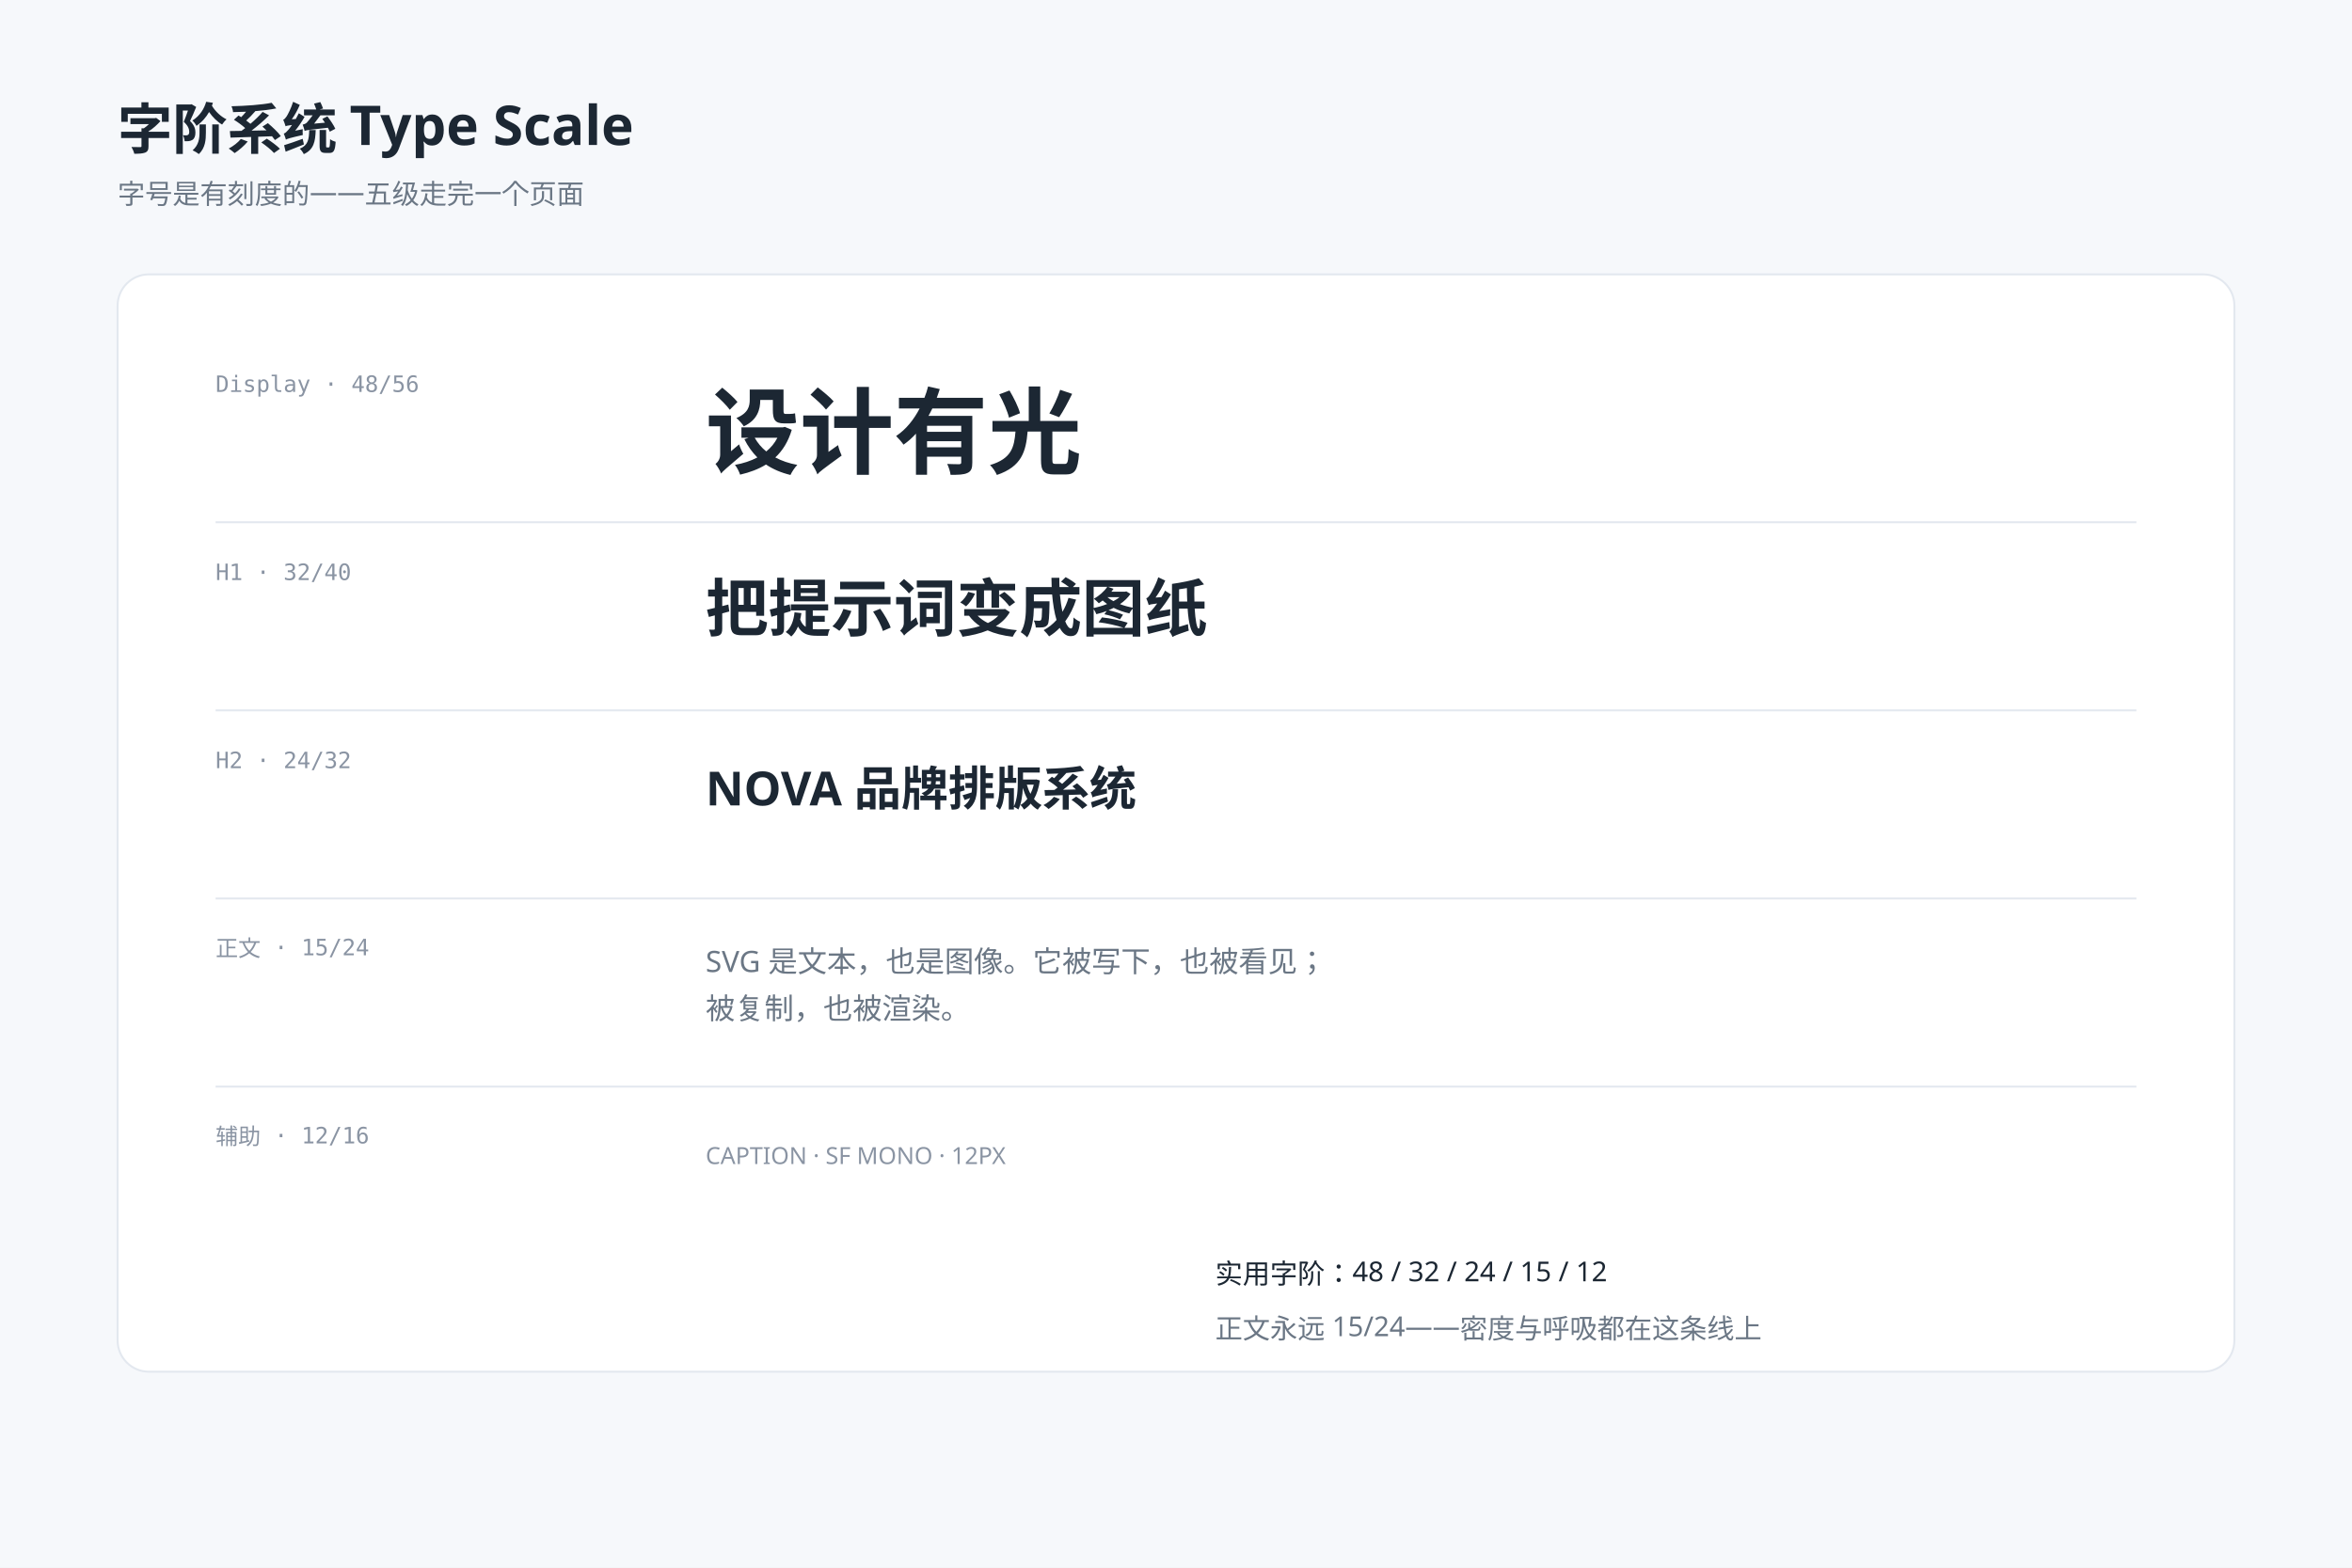
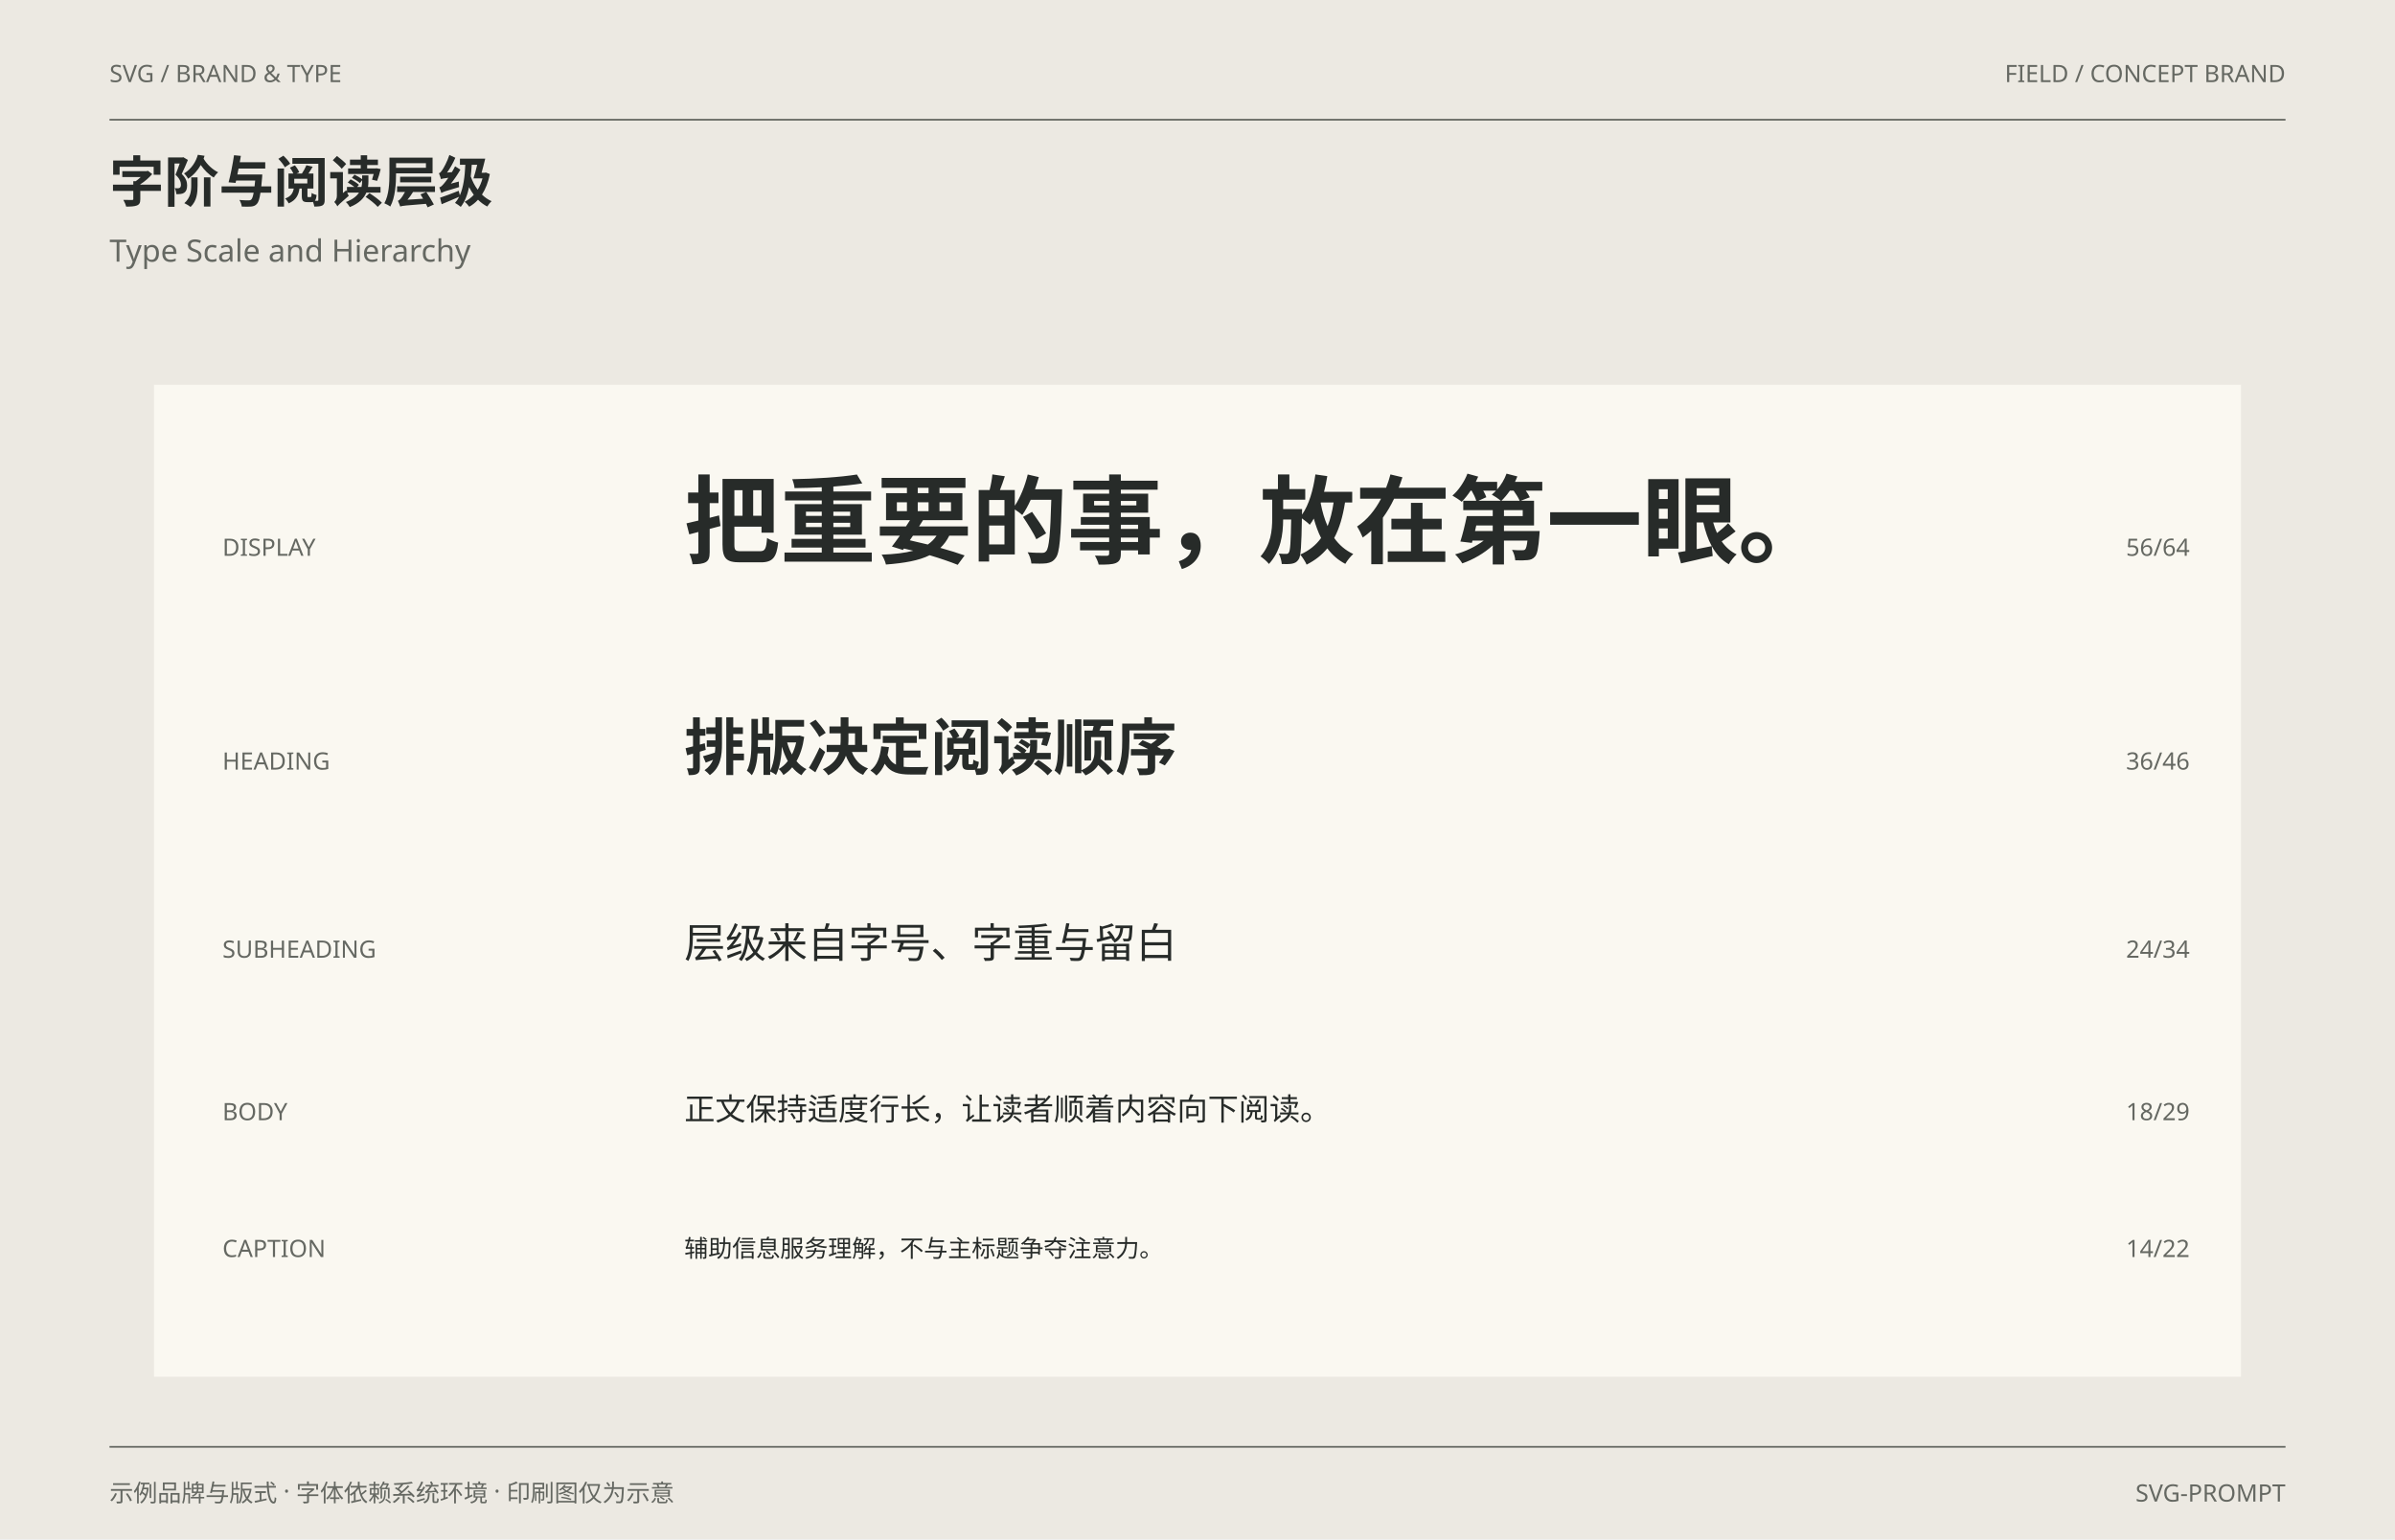
- <svg xmlns="http://www.w3.org/2000/svg" width="1200" height="800" viewBox="0 0 1200 800" font-family="PingFang SC, Hiragino Sans GB, Microsoft YaHei, sans-serif">
-   <rect width="1200" height="800" fill="#f6f8fb" />
-   <text x="60" y="76" font-size="28" font-weight="700" fill="#1c2733">字阶系统 Type Scale</text>
-   <text x="60" y="104" font-size="14" fill="#6b7785">字号是有刻度的——五级走完一个页面</text>
-   <g>
-     <rect x="60" y="140" width="1080" height="560" rx="16" fill="#ffffff" stroke="#e3e8ef" />
-     <text x="110" y="200" font-size="11.5" fill="#8a94a3" text-anchor="start" font-family="SFMono-Regular, Menlo, monospace">Display · 48/56</text>
-     <text x="360" y="238" font-size="48" fill="#1c2733" text-anchor="start" font-weight="700">设计有光</text>
-     <rect x="110" y="266" width="980" height="1" fill="#e3e8ef" />
-     <text x="110" y="296" font-size="11.5" fill="#8a94a3" text-anchor="start" font-family="SFMono-Regular, Menlo, monospace">H1 · 32/40</text>
-     <text x="360" y="322" font-size="32" fill="#1c2733" text-anchor="start" font-weight="700">把提示词变成图纸</text>
-     <rect x="110" y="362" width="980" height="1" fill="#e3e8ef" />
-     <text x="110" y="392" font-size="11.5" fill="#8a94a3" text-anchor="start" font-family="SFMono-Regular, Menlo, monospace">H2 · 24/32</text>
-     <text x="360" y="411" font-size="24" fill="#1c2733" text-anchor="start" font-weight="600">NOVA 品牌排版系统</text>
-     <rect x="110" y="458" width="980" height="1" fill="#e3e8ef" />
-     <text x="110" y="488" font-size="11.5" fill="#8a94a3" text-anchor="start" font-family="SFMono-Regular, Menlo, monospace">正文 · 15/24</text>
-     <text x="360" y="496" font-size="15" fill="#6b7785" text-anchor="start">SVG 是文本，也是图像。它被写下，也被看见；</text>
-     <text x="360" y="520" font-size="15" fill="#6b7785" text-anchor="start">被复制，也被渲染。</text>
-     <rect x="110" y="554" width="980" height="1" fill="#e3e8ef" />
-     <text x="110" y="584" font-size="11.5" fill="#8a94a3" text-anchor="start" font-family="SFMono-Regular, Menlo, monospace">辅助 · 12/16</text>
-     <text x="360" y="594" font-size="12" fill="#8a94a3" text-anchor="start">CAPTION · SF MONO · 12PX</text>
-   </g>
-   <text x="620" y="655" font-size="14" fill="#1c2733" text-anchor="start">实用字阶：48 / 32 / 24 / 15 / 12</text>
-   <text x="620" y="683" font-size="14" fill="#6b7785" text-anchor="start">正文永远 15/24——密度与呼吸都在这条线上</text>
+ <svg xmlns="http://www.w3.org/2000/svg" width="1400" height="900" viewBox="0 0 1400 900" font-family="PingFang SC, Microsoft YaHei, sans-serif" role="img" aria-labelledby="title desc">
+   <rect x="0.000" y="0.000" width="1400.000" height="900.000" fill="#ece9e2" rx="0" />
+   <text x="64.000" y="48.000" font-size="14" fill="#656862" text-anchor="start" font-weight="400">SVG / BRAND &amp; TYPE</text>
+   <text x="1336.000" y="48.000" font-size="14" fill="#656862" text-anchor="end" font-weight="400">FIELD / CONCEPT BRAND</text>
+   <line x1="64.000" y1="70.000" x2="1336.000" y2="70.000" stroke="#656862" stroke-width="1" />
+   <text x="64.000" y="118.000" font-size="32" fill="#272b29" text-anchor="start" font-weight="700">字阶与阅读层级</text>
+   <text x="64.000" y="153.000" font-size="18" fill="#656862" text-anchor="start" font-weight="400">Type Scale and Hierarchy</text>
+   <line x1="64.000" y1="846.000" x2="1336.000" y2="846.000" stroke="#656862" stroke-width="1" />
+   <text x="64.000" y="878.000" font-size="14" fill="#656862" text-anchor="start" font-weight="400">示例品牌与版式 · 字体依赖系统环境 · 印刷图仅为示意</text>
+   <text x="1336.000" y="878.000" font-size="14" fill="#656862" text-anchor="end" font-weight="400">SVG-PROMPT</text>
+   <defs>
+     <symbol id="nova-mark" viewBox="0 0 6 6">
+       <path d="M0 0 L2 0 L6 4 L6 6 L4 6 L0 2 Z M4 0 L6 0 L6 2 Z M0 4 L0 6 L2 6 Z" />
+     </symbol>
+     <symbol id="nova-wordmark" viewBox="0 0 266 60">
+       <path d="M0 0 H12 L42 38 V0 H54 V60 H42 L12 22 V60 H0 Z" transform="translate(0 0)" fill-rule="evenodd" />
+       <path d="M12 0 H44 L56 12 V48 L44 60 H12 L0 48 V12 Z M17 12 L12 17 V43 L17 48 H39 L44 43 V17 L39 12 Z" transform="translate(66 0)" fill-rule="evenodd" />
+       <path d="M0 0 H14 L30 43 L46 0 H60 L38 60 H22 Z" transform="translate(134 0)" fill-rule="evenodd" />
+       <path d="M0 60 L22 0 H38 L60 60 H45 L40 45 H20 L15 60 Z M26 30 H34 L30 17 Z" transform="translate(206 0)" fill-rule="evenodd" />
+     </symbol>
+   </defs>
+   <rect x="90.000" y="225.000" width="1220.000" height="580.000" fill="#faf8f1" rx="0" />
+   <text x="130.000" y="325.000" font-size="14" fill="#656862" text-anchor="start" font-weight="400">DISPLAY</text>
+   <text x="400.000" y="325.000" font-size="56" fill="#272b29" text-anchor="start" font-weight="700" data-type-size="56" data-leading="64">把重要的事，放在第一眼。</text>
+   <text x="1280.000" y="325.000" font-size="14" fill="#656862" text-anchor="end" font-weight="400">56/64</text>
+   <text x="130.000" y="450.000" font-size="14" fill="#656862" text-anchor="start" font-weight="400">HEADING</text>
+   <text x="400.000" y="450.000" font-size="36" fill="#272b29" text-anchor="start" font-weight="700" data-type-size="36" data-leading="46">排版决定阅读顺序</text>
+   <text x="1280.000" y="450.000" font-size="14" fill="#656862" text-anchor="end" font-weight="400">36/46</text>
+   <text x="130.000" y="560.000" font-size="14" fill="#656862" text-anchor="start" font-weight="400">SUBHEADING</text>
+   <text x="400.000" y="560.000" font-size="24" fill="#272b29" text-anchor="start" font-weight="400" data-type-size="24" data-leading="34">层级来自字号、字重与留白</text>
+   <text x="1280.000" y="560.000" font-size="14" fill="#656862" text-anchor="end" font-weight="400">24/34</text>
+   <text x="130.000" y="655.000" font-size="14" fill="#656862" text-anchor="start" font-weight="400">BODY</text>
+   <text x="400.000" y="655.000" font-size="18" fill="#272b29" text-anchor="start" font-weight="400" data-type-size="18" data-leading="29">正文保持适度行长，让读者顺着内容向下阅读。</text>
+   <text x="1280.000" y="655.000" font-size="14" fill="#656862" text-anchor="end" font-weight="400">18/29</text>
+   <text x="130.000" y="735.000" font-size="14" fill="#656862" text-anchor="start" font-weight="400">CAPTION</text>
+   <text x="400.000" y="735.000" font-size="14" fill="#272b29" text-anchor="start" font-weight="400" data-type-size="14" data-leading="22">辅助信息服务理解，不与主标题争夺注意力。</text>
+   <text x="1280.000" y="735.000" font-size="14" fill="#656862" text-anchor="end" font-weight="400">14/22</text>
</svg>
